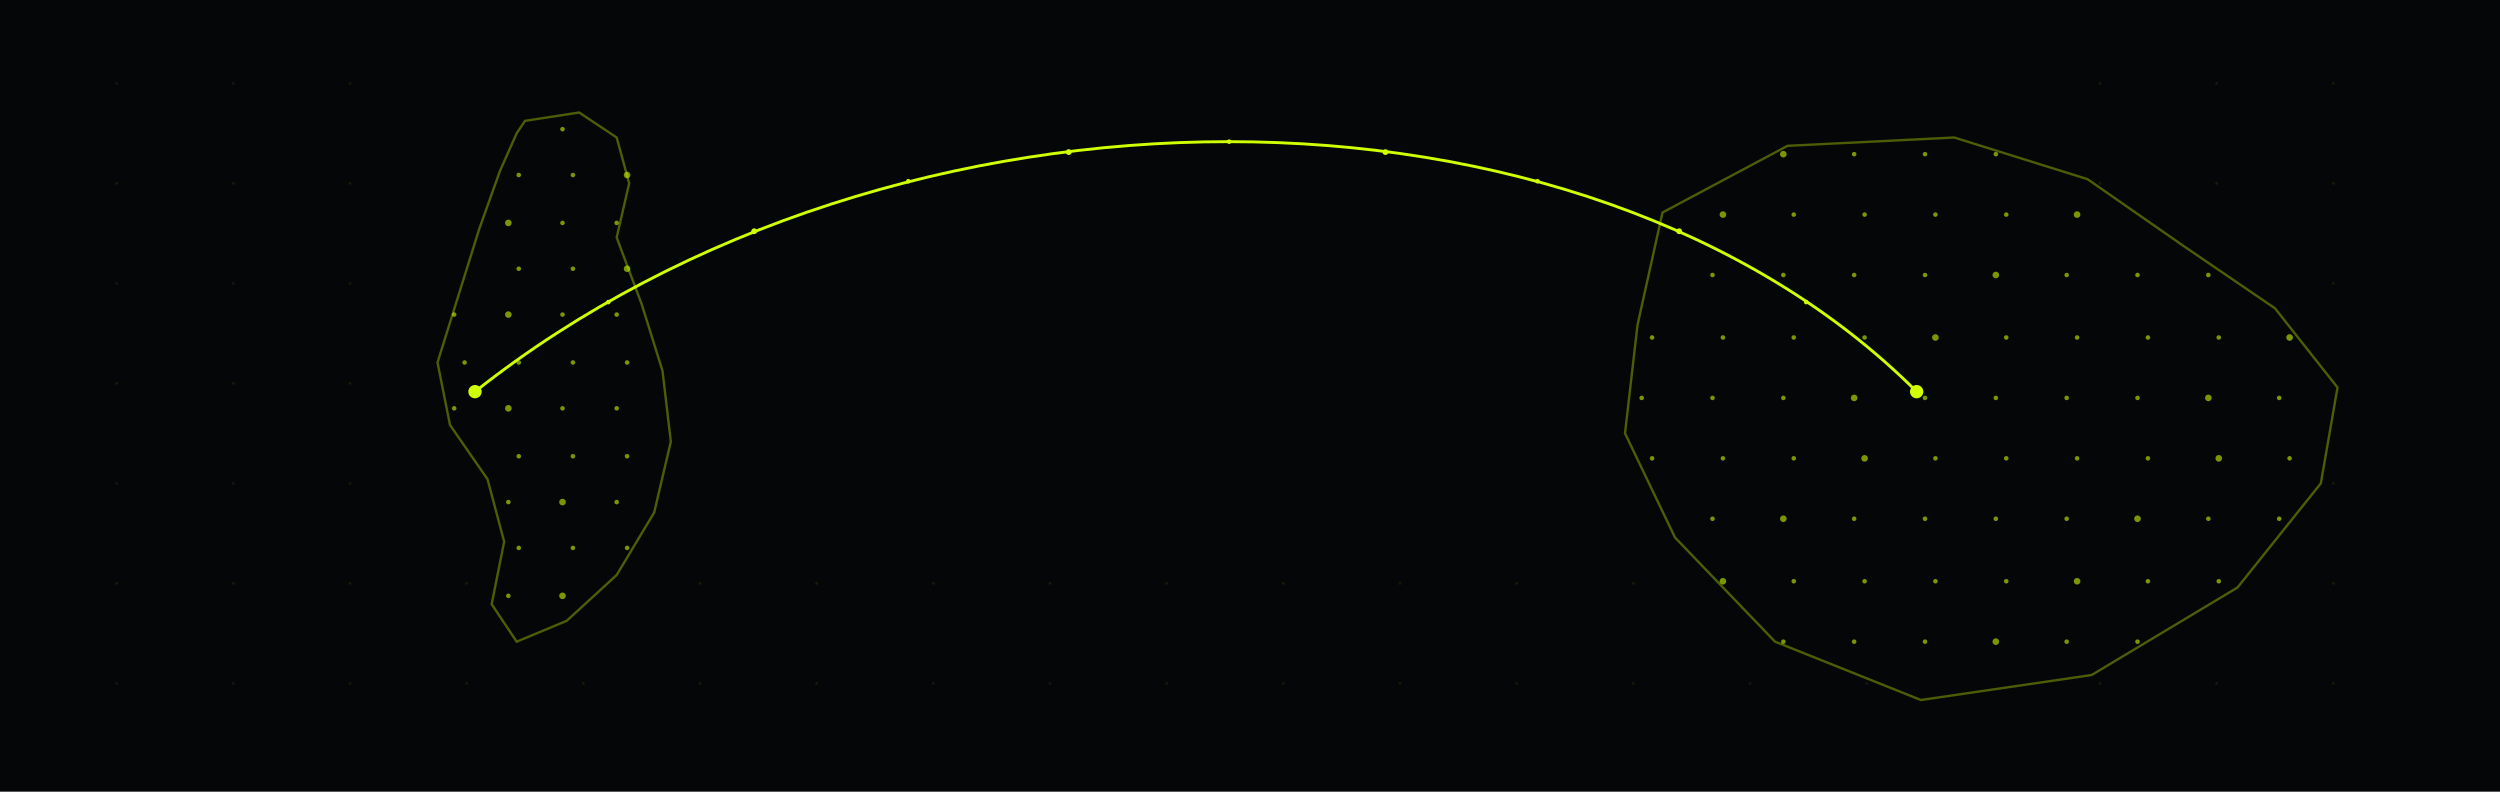
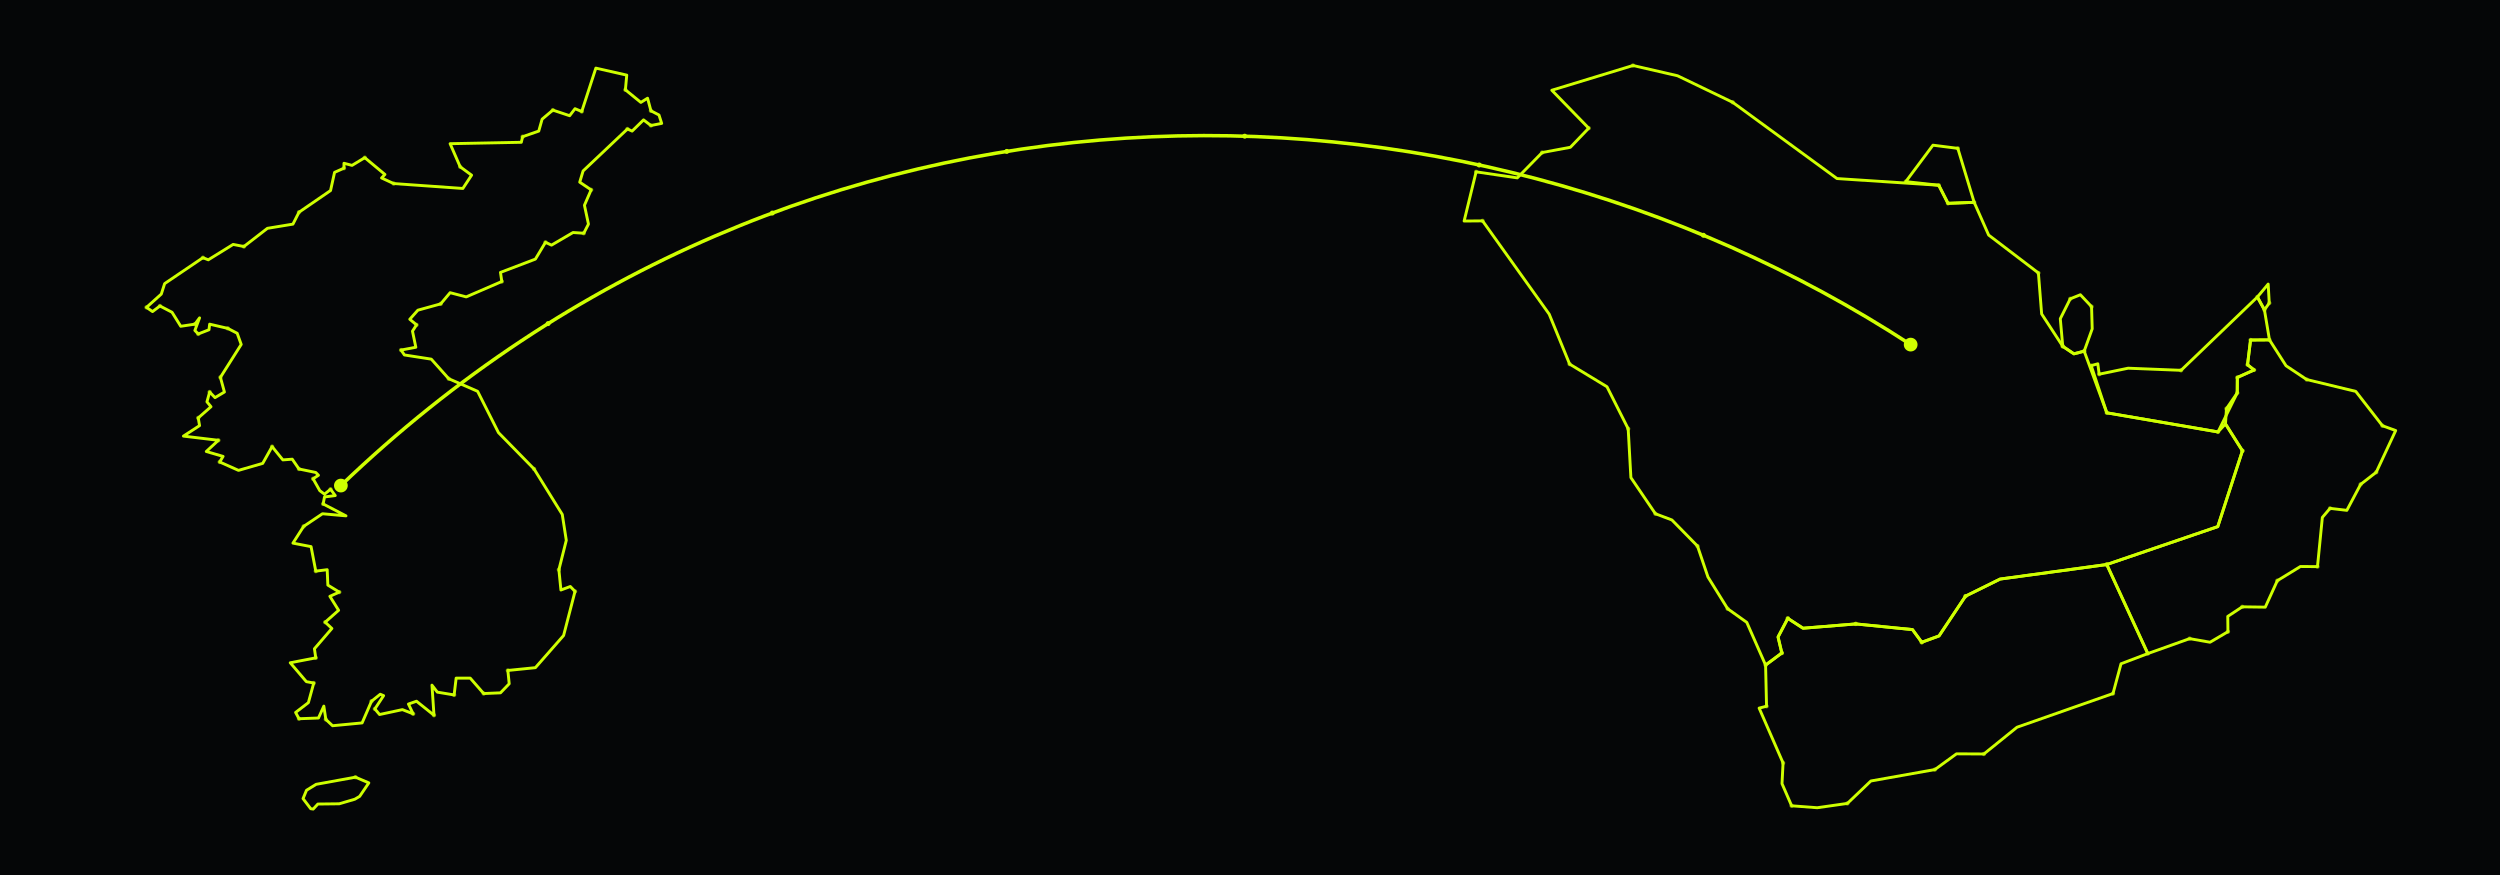
- <svg xmlns="http://www.w3.org/2000/svg" viewBox="0 0 1200 380" fill="none">
-   <rect width="1200" height="380" fill="#050607" />
-   <g fill="#cfff00" opacity=".08">
-     <circle cx="56" cy="40" r="0.7" />
-     <circle cx="112" cy="40" r="0.7" />
-     <circle cx="168" cy="40" r="0.7" />
-     <circle cx="1008" cy="40" r="0.7" />
-     <circle cx="1064" cy="40" r="0.7" />
-     <circle cx="1120" cy="40" r="0.7" />
-     <circle cx="56" cy="88" r="0.7" />
-     <circle cx="112" cy="88" r="0.7" />
-     <circle cx="168" cy="88" r="0.7" />
-     <circle cx="1008" cy="88" r="0.7" />
-     <circle cx="1064" cy="88" r="0.7" />
-     <circle cx="1120" cy="88" r="0.7" />
-     <circle cx="56" cy="136" r="0.7" />
-     <circle cx="112" cy="136" r="0.7" />
-     <circle cx="168" cy="136" r="0.7" />
-     <circle cx="1120" cy="136" r="0.7" />
-     <circle cx="56" cy="184" r="0.7" />
-     <circle cx="112" cy="184" r="0.7" />
-     <circle cx="168" cy="184" r="0.7" />
-     <circle cx="56" cy="232" r="0.7" />
-     <circle cx="112" cy="232" r="0.7" />
-     <circle cx="168" cy="232" r="0.7" />
-     <circle cx="1120" cy="232" r="0.7" />
-     <circle cx="56" cy="280" r="0.7" />
-     <circle cx="112" cy="280" r="0.7" />
-     <circle cx="168" cy="280" r="0.7" />
-     <circle cx="224" cy="280" r="0.7" />
-     <circle cx="336" cy="280" r="0.7" />
-     <circle cx="392" cy="280" r="0.7" />
-     <circle cx="448" cy="280" r="0.7" />
-     <circle cx="504" cy="280" r="0.7" />
-     <circle cx="560" cy="280" r="0.7" />
-     <circle cx="616" cy="280" r="0.7" />
-     <circle cx="672" cy="280" r="0.7" />
-     <circle cx="728" cy="280" r="0.7" />
-     <circle cx="784" cy="280" r="0.7" />
-     <circle cx="1120" cy="280" r="0.7" />
-     <circle cx="56" cy="328" r="0.7" />
-     <circle cx="112" cy="328" r="0.7" />
-     <circle cx="168" cy="328" r="0.7" />
-     <circle cx="224" cy="328" r="0.7" />
-     <circle cx="280" cy="328" r="0.7" />
-     <circle cx="336" cy="328" r="0.7" />
-     <circle cx="392" cy="328" r="0.7" />
-     <circle cx="448" cy="328" r="0.7" />
-     <circle cx="504" cy="328" r="0.7" />
-     <circle cx="560" cy="328" r="0.7" />
-     <circle cx="616" cy="328" r="0.7" />
-     <circle cx="672" cy="328" r="0.7" />
-     <circle cx="728" cy="328" r="0.7" />
-     <circle cx="784" cy="328" r="0.7" />
-     <circle cx="840" cy="328" r="0.7" />
-     <circle cx="896" cy="328" r="0.7" />
-     <circle cx="1008" cy="328" r="0.7" />
-     <circle cx="1064" cy="328" r="0.7" />
-     <circle cx="1120" cy="328" r="0.7" />
+ <svg xmlns="http://www.w3.org/2000/svg" viewBox="0 0 1200 420" fill="none">
+   <rect width="1200" height="420" fill="#050607" />
+   <g stroke="#cfff00" stroke-width="1.4" stroke-linejoin="round" stroke-linecap="round">
+     <path d="M70.32 147.54 L77.42 141.16 L79.03 136.13 L97.40 123.70 L99.98 124.71 L111.91 117.32 L117.07 118.33 L128.35 109.60 L140.61 107.58 L143.51 101.87 L158.66 91.46 L160.59 82.73 L165.11 80.72 L165.11 78.37 L168.98 79.38 L175.10 75.68 L184.77 83.74 L183.16 85.42 L188.96 88.11 L222.17 90.46 L226.36 84.08 L220.88 80.05 L216.05 68.97 L250.22 68.30 L250.87 65.61 L258.60 62.92 L260.21 57.21 L265.37 52.85 L273.43 55.54 L276.01 52.18 L279.24 53.52 L286.01 32.70 L300.84 36.06 L300.19 43.11 L307.61 49.15 L310.83 47.14 L312.44 53.18 L316.31 55.20 L317.60 59.23 L312.44 60.24 L308.90 57.55 L303.42 62.92 L301.16 61.92 L279.88 82.06 L278.27 87.44 L283.75 91.13 L280.53 98.52 L282.46 107.58 L280.20 111.95 L275.05 111.61 L264.73 117.66 L261.83 116.31 L256.99 124.37 L240.23 130.75 L240.87 135.12 L223.78 142.51 L216.05 140.49 L211.53 145.86 L200.57 148.89 L196.70 153.25 L199.93 155.94 L197.99 158.96 L199.60 166.68 L192.51 168.03 L194.12 170.38 L207.02 172.39 L215.40 181.79 L229.26 187.84 L239.26 207.65 L256.35 225.11 L269.89 246.94 L271.82 259.36 L268.27 273.46 L269.24 283.20 L273.76 281.52 L276.01 283.87 L270.53 305.03 L256.99 320.48 L243.77 321.82 L244.42 328.20 L240.23 332.56 L232.17 332.90 L225.72 325.51 L218.95 325.51 L217.98 333.57 L209.92 332.23 L207.34 328.87 L208.31 343.31 L199.93 336.59 L196.06 337.94 L198.31 342.64 L193.16 340.62 L182.19 342.97 L179.94 340.29 L184.13 333.91 L182.52 333.24 L178.33 336.59 L173.81 347.00 L159.63 348.35 L156.40 345.32 L155.44 338.94 L152.86 344.65 L143.51 344.99 L141.89 341.97 L148.02 337.27 L150.60 327.86 L147.05 327.19 L139.32 318.13 L151.57 315.77 L150.92 311.41 L159.30 301.67 L156.08 298.65 L162.53 292.94 L158.34 286.23 L162.85 284.21 L157.37 280.85 L157.05 273.46 L151.57 274.14 L149.31 262.38 L140.61 260.70 L145.76 252.65 L154.79 246.60 L166.07 247.61 L155.11 241.90 L155.76 238.54 L160.92 237.87 L158.66 234.85 L155.76 237.20 L153.50 235.52 L150.28 229.81 L152.86 228.13 L151.57 226.79 L143.51 225.11 L140.28 220.41 L135.77 220.75 L130.61 214.37 L126.10 222.42 L114.49 225.78 L105.46 221.75 L107.08 219.07 L99.02 216.72 L104.82 211.34 L88.05 209.33 L95.79 204.29 L95.15 200.60 L101.27 195.23 L99.34 192.87 L100.63 188.17 L103.21 190.86 L107.72 188.17 L105.79 181.12 L115.78 165.34 L113.85 159.97 L109.33 157.62 L100.63 155.60 L100.31 158.29 L95.15 160.30 L93.54 158.62 L95.79 152.58 L93.54 155.60 L86.76 156.61 L82.57 149.89 L76.77 146.87 L73.22 149.56 L70.32 147.54" />
+     <path d="M170.61 373.05 L151.74 376.48 L147.12 379.33 L145.46 383.34 L149.14 388.18 L150.34 388.35 L152.57 385.94 L162.83 385.82 L170.30 383.63 L172.63 382.26 L177.03 375.78 L170.61 373.05" />
+     <path d="M847.48 319.24 L838.45 298.73 L829.28 292.21 L819.81 276.95 L814.80 262.12 L802.52 249.59 L794.60 246.60 L782.83 229.26 L781.53 205.82 L771.35 185.64 L753.42 174.77 L743.62 150.80 L711.63 106.02 L702.78 106.10 L708.53 82.48 L728.30 85.38 L740.23 73.22 L753.78 70.70 L762.58 61.52 L744.87 43.32 L783.83 31.44 L805.22 36.37 L831.69 49.11 L881.76 85.71 L930.61 88.92 L935.03 97.60 L947.60 97.12 L954.55 112.82 L978.43 131.02 L979.99 150.70 L990.12 166.23 L995.48 169.84 L1000.41 168.55 L1011.26 198.15 L1064.65 207.33 L1068.23 203.48 L1076.37 216.37 L1064.53 252.77 L1011.25 270.97 L960.04 277.95 L943.46 286.14 L930.73 305.25 L922.44 308.28 L918.00 302.21 L890.77 299.48 L865.46 301.55 L858.16 296.81 L853.46 305.76 L855.28 313.43 L847.48 319.24" />
+     <path d="M1030.94 313.72 L1018.09 318.61 L1014.24 332.90 L968.17 349.07 L952.27 361.91 L939.12 361.84 L928.74 369.39 L898.02 374.87 L886.74 385.64 L872.27 387.71 L859.98 386.78 L855.36 376.15 L855.87 366.20 L844.38 339.89 L847.94 339.00 L847.48 319.24 L855.28 313.43 L853.46 305.76 L858.16 296.81 L865.46 301.55 L890.77 299.48 L918.00 302.21 L922.44 308.28 L930.73 305.25 L943.46 286.14 L960.04 277.95 L1011.25 270.97 L1030.94 313.72" />
+     <path d="M1133.11 232.49 L1126.48 244.96 L1118.42 244.01 L1114.73 248.35 L1112.39 271.98 L1104.21 271.92 L1093.12 278.72 L1087.33 291.43 L1076.28 291.28 L1069.33 295.86 L1069.41 303.21 L1060.82 308.27 L1051.02 306.55 L1030.94 313.72 L1011.25 270.97 L1064.53 252.77 L1076.37 216.37 L1068.23 203.48 L1068.70 196.15 L1073.87 188.62 L1073.92 181.18 L1081.96 177.59 L1078.81 175.06 L1080.27 163.21 L1089.34 163.14 L1097.30 175.57 L1107.22 182.18 L1130.77 187.87 L1143.57 204.35 L1149.93 206.66 L1140.59 226.67 L1133.11 232.49" />
+     <path d="M1089.24 145.46 L1086.93 148.76 L1083.55 142.56 L1088.72 136.36 L1089.24 145.46" />
+     <path d="M1003.78 175.50 L1006.94 174.62 L1007.60 179.61 L1021.50 176.74 L1046.91 177.75 L1083.55 142.56 L1086.93 148.76 L1089.34 163.14 L1080.27 163.21 L1078.81 175.06 L1081.96 177.59 L1073.92 181.18 L1073.87 188.62 L1064.65 207.33 L1011.26 198.15 L1003.78 175.50" />
+     <path d="M990.12 166.23 L988.94 152.99 L993.72 143.44 L998.58 141.48 L1003.95 147.19 L1004.26 157.84 L1000.41 168.55 L995.48 169.84 L990.12 166.23" />
+     <path d="M939.75 71.21 L947.60 97.12 L935.03 97.60 L930.61 88.92 L914.78 87.17 L927.82 69.69 L939.75 71.21" />
  </g>
-   <path d="M252.0 58.0 L278.0 54.0 L296.0 66.0 L302.0 88.0 L296.0 114.0 L308.0 146.0 L318.0 178.0 L322.0 212.0 L314.0 246.0 L296.0 276.0 L272.0 298.0 L248.0 308.0 L236.0 290.0 L242.0 260.0 L234.0 230.0 L216.0 204.0 L210.0 174.0 L220.0 142.0 L230.0 110.0 L240.0 82.0 L248.0 64.0 Z" stroke="#cfff00" stroke-opacity=".35" stroke-width="1.15" />
-   <path d="M798.0 102.0 L858.0 70.0 L938.0 66.0 L1002.0 86.0 L1048.0 118.0 L1092.0 148.0 L1122.0 186.0 L1114.0 232.0 L1074.0 282.0 L1004.0 324.0 L922.0 336.0 L852.0 308.0 L804.0 258.0 L780.0 208.0 L786.0 156.0 Z" stroke="#cfff00" stroke-opacity=".35" stroke-width="1.15" />
-   <g fill="#cfff00" opacity=".58">
-     <circle cx="270" cy="62" r="1.1" />
-     <circle cx="249" cy="84" r="1.1" />
-     <circle cx="275" cy="84" r="1.1" />
-     <circle cx="301" cy="84" r="1.6" />
-     <circle cx="244" cy="107" r="1.6" />
-     <circle cx="270" cy="107" r="1.1" />
-     <circle cx="296" cy="107" r="1.1" />
-     <circle cx="249" cy="129" r="1.1" />
-     <circle cx="275" cy="129" r="1.1" />
-     <circle cx="301" cy="129" r="1.6" />
-     <circle cx="218" cy="151" r="1.1" />
-     <circle cx="244" cy="151" r="1.6" />
-     <circle cx="270" cy="151" r="1.1" />
-     <circle cx="296" cy="151" r="1.1" />
-     <circle cx="223" cy="174" r="1.1" />
-     <circle cx="249" cy="174" r="1.1" />
-     <circle cx="275" cy="174" r="1.1" />
-     <circle cx="301" cy="174" r="1.1" />
-     <circle cx="218" cy="196" r="1.1" />
-     <circle cx="244" cy="196" r="1.6" />
-     <circle cx="270" cy="196" r="1.1" />
-     <circle cx="296" cy="196" r="1.1" />
-     <circle cx="249" cy="219" r="1.1" />
-     <circle cx="275" cy="219" r="1.1" />
-     <circle cx="301" cy="219" r="1.1" />
-     <circle cx="244" cy="241" r="1.1" />
-     <circle cx="270" cy="241" r="1.6" />
-     <circle cx="296" cy="241" r="1.1" />
-     <circle cx="249" cy="263" r="1.1" />
-     <circle cx="275" cy="263" r="1.1" />
-     <circle cx="301" cy="263" r="1.1" />
-     <circle cx="244" cy="286" r="1.1" />
-     <circle cx="270" cy="286" r="1.6" />
-     <circle cx="856" cy="74" r="1.6" />
-     <circle cx="890" cy="74" r="1.1" />
-     <circle cx="924" cy="74" r="1.1" />
-     <circle cx="958" cy="74" r="1.1" />
-     <circle cx="827" cy="103" r="1.6" />
-     <circle cx="861" cy="103" r="1.1" />
-     <circle cx="895" cy="103" r="1.1" />
-     <circle cx="929" cy="103" r="1.1" />
-     <circle cx="963" cy="103" r="1.1" />
-     <circle cx="997" cy="103" r="1.6" />
-     <circle cx="822" cy="132" r="1.1" />
-     <circle cx="856" cy="132" r="1.1" />
-     <circle cx="890" cy="132" r="1.1" />
-     <circle cx="924" cy="132" r="1.1" />
-     <circle cx="958" cy="132" r="1.6" />
-     <circle cx="992" cy="132" r="1.1" />
-     <circle cx="1026" cy="132" r="1.1" />
-     <circle cx="1060" cy="132" r="1.1" />
-     <circle cx="793" cy="162" r="1.1" />
-     <circle cx="827" cy="162" r="1.1" />
-     <circle cx="861" cy="162" r="1.1" />
-     <circle cx="895" cy="162" r="1.1" />
-     <circle cx="929" cy="162" r="1.6" />
-     <circle cx="963" cy="162" r="1.1" />
-     <circle cx="997" cy="162" r="1.1" />
-     <circle cx="1031" cy="162" r="1.1" />
-     <circle cx="1065" cy="162" r="1.1" />
-     <circle cx="1099" cy="162" r="1.6" />
-     <circle cx="788" cy="191" r="1.1" />
-     <circle cx="822" cy="191" r="1.1" />
-     <circle cx="856" cy="191" r="1.1" />
-     <circle cx="890" cy="191" r="1.6" />
-     <circle cx="924" cy="191" r="1.1" />
-     <circle cx="958" cy="191" r="1.1" />
-     <circle cx="992" cy="191" r="1.1" />
-     <circle cx="1026" cy="191" r="1.1" />
-     <circle cx="1060" cy="191" r="1.6" />
-     <circle cx="1094" cy="191" r="1.1" />
-     <circle cx="793" cy="220" r="1.1" />
-     <circle cx="827" cy="220" r="1.1" />
-     <circle cx="861" cy="220" r="1.1" />
-     <circle cx="895" cy="220" r="1.6" />
-     <circle cx="929" cy="220" r="1.1" />
-     <circle cx="963" cy="220" r="1.1" />
-     <circle cx="997" cy="220" r="1.1" />
-     <circle cx="1031" cy="220" r="1.1" />
-     <circle cx="1065" cy="220" r="1.6" />
-     <circle cx="1099" cy="220" r="1.1" />
-     <circle cx="822" cy="249" r="1.1" />
-     <circle cx="856" cy="249" r="1.6" />
-     <circle cx="890" cy="249" r="1.1" />
-     <circle cx="924" cy="249" r="1.1" />
-     <circle cx="958" cy="249" r="1.1" />
-     <circle cx="992" cy="249" r="1.1" />
-     <circle cx="1026" cy="249" r="1.6" />
-     <circle cx="1060" cy="249" r="1.1" />
-     <circle cx="1094" cy="249" r="1.1" />
-     <circle cx="827" cy="279" r="1.6" />
-     <circle cx="861" cy="279" r="1.1" />
-     <circle cx="895" cy="279" r="1.1" />
-     <circle cx="929" cy="279" r="1.1" />
-     <circle cx="963" cy="279" r="1.1" />
-     <circle cx="997" cy="279" r="1.6" />
-     <circle cx="1031" cy="279" r="1.1" />
-     <circle cx="1065" cy="279" r="1.1" />
-     <circle cx="856" cy="308" r="1.1" />
-     <circle cx="890" cy="308" r="1.1" />
-     <circle cx="924" cy="308" r="1.1" />
-     <circle cx="958" cy="308" r="1.6" />
-     <circle cx="992" cy="308" r="1.1" />
-     <circle cx="1026" cy="308" r="1.1" />
-   </g>
-   <path d="M228 188 C430 28 760 28 920 188" stroke="#cfff00" stroke-width="1.4" stroke-linecap="round" />
+   <path d="M163.62 233.07 C383.6 22.0, 697.1 22.0, 917.12 165.41" stroke="#cfff00" stroke-width="1.7" stroke-linecap="round" />
  <g fill="#cfff00">
-     <circle cx="292" cy="145" r="1.1" />
-     <circle cx="362" cy="111" r="1.4" />
-     <circle cx="436" cy="87" r="1.1" />
-     <circle cx="513" cy="73" r="1.4" />
-     <circle cx="590" cy="68" r="1.1" />
-     <circle cx="665" cy="73" r="1.4" />
-     <circle cx="738" cy="87" r="1.1" />
-     <circle cx="806" cy="111" r="1.4" />
-     <circle cx="867" cy="145" r="1.1" />
-     <circle cx="228" cy="188" r="3.2" />
-     <circle cx="920" cy="188" r="3.2" />
+     <circle cx="70.32" cy="147.54" r="1.05" opacity=".5" />
+     <circle cx="97.40" cy="123.70" r="1.05" opacity=".5" />
+     <circle cx="117.07" cy="118.33" r="1.05" opacity=".5" />
+     <circle cx="143.51" cy="101.87" r="1.05" opacity=".5" />
+     <circle cx="165.11" cy="80.72" r="1.05" opacity=".5" />
+     <circle cx="175.10" cy="75.68" r="1.05" opacity=".5" />
+     <circle cx="188.96" cy="88.11" r="1.05" opacity=".5" />
+     <circle cx="220.88" cy="80.05" r="1.05" opacity=".5" />
+     <circle cx="250.87" cy="65.61" r="1.05" opacity=".5" />
+     <circle cx="265.37" cy="52.85" r="1.05" opacity=".5" />
+     <circle cx="279.24" cy="53.52" r="1.05" opacity=".5" />
+     <circle cx="300.19" cy="43.11" r="1.05" opacity=".5" />
+     <circle cx="312.44" cy="53.18" r="1.05" opacity=".5" />
+     <circle cx="312.44" cy="60.24" r="1.05" opacity=".5" />
+     <circle cx="301.16" cy="61.92" r="1.05" opacity=".5" />
+     <circle cx="283.75" cy="91.13" r="1.05" opacity=".5" />
+     <circle cx="280.20" cy="111.95" r="1.05" opacity=".5" />
+     <circle cx="261.83" cy="116.31" r="1.05" opacity=".5" />
+     <circle cx="240.87" cy="135.12" r="1.05" opacity=".5" />
+     <circle cx="211.53" cy="145.86" r="1.05" opacity=".5" />
+     <circle cx="199.93" cy="155.94" r="1.05" opacity=".5" />
+     <circle cx="192.51" cy="168.03" r="1.05" opacity=".5" />
+     <circle cx="215.40" cy="181.79" r="1.05" opacity=".5" />
+     <circle cx="256.35" cy="225.11" r="1.05" opacity=".5" />
+     <circle cx="268.27" cy="273.46" r="1.05" opacity=".5" />
+     <circle cx="276.01" cy="283.87" r="1.05" opacity=".5" />
+     <circle cx="243.77" cy="321.82" r="1.05" opacity=".5" />
+     <circle cx="232.17" cy="332.90" r="1.05" opacity=".5" />
+     <circle cx="217.98" cy="333.57" r="1.05" opacity=".5" />
+     <circle cx="208.31" cy="343.31" r="1.05" opacity=".5" />
+     <circle cx="198.31" cy="342.64" r="1.05" opacity=".5" />
+     <circle cx="179.94" cy="340.29" r="1.05" opacity=".5" />
+     <circle cx="178.33" cy="336.59" r="1.05" opacity=".5" />
+     <circle cx="156.40" cy="345.32" r="1.05" opacity=".5" />
+     <circle cx="143.51" cy="344.99" r="1.05" opacity=".5" />
+     <circle cx="150.60" cy="327.86" r="1.05" opacity=".5" />
+     <circle cx="151.57" cy="315.77" r="1.05" opacity=".5" />
+     <circle cx="156.08" cy="298.65" r="1.05" opacity=".5" />
+     <circle cx="162.85" cy="284.21" r="1.05" opacity=".5" />
+     <circle cx="151.57" cy="274.14" r="1.05" opacity=".5" />
+     <circle cx="145.76" cy="252.65" r="1.05" opacity=".5" />
+     <circle cx="155.11" cy="241.90" r="1.05" opacity=".5" />
+     <circle cx="158.66" cy="234.85" r="1.05" opacity=".5" />
+     <circle cx="150.28" cy="229.81" r="1.05" opacity=".5" />
+     <circle cx="143.51" cy="225.11" r="1.05" opacity=".5" />
+     <circle cx="130.61" cy="214.37" r="1.05" opacity=".5" />
+     <circle cx="105.46" cy="221.75" r="1.05" opacity=".5" />
+     <circle cx="104.82" cy="211.34" r="1.05" opacity=".5" />
+     <circle cx="95.15" cy="200.60" r="1.05" opacity=".5" />
+     <circle cx="100.63" cy="188.17" r="1.05" opacity=".5" />
+     <circle cx="105.79" cy="181.12" r="1.05" opacity=".5" />
+     <circle cx="109.33" cy="157.62" r="1.05" opacity=".5" />
+     <circle cx="95.15" cy="160.30" r="1.05" opacity=".5" />
+     <circle cx="93.54" cy="155.60" r="1.05" opacity=".5" />
+     <circle cx="76.77" cy="146.87" r="1.05" opacity=".5" />
+     <circle cx="170.61" cy="373.05" r="1.05" opacity=".5" />
+     <circle cx="847.48" cy="319.24" r="1.05" opacity=".5" />
+     <circle cx="829.28" cy="292.21" r="1.05" opacity=".5" />
+     <circle cx="814.80" cy="262.12" r="1.05" opacity=".5" />
+     <circle cx="794.60" cy="246.60" r="1.05" opacity=".5" />
+     <circle cx="781.53" cy="205.82" r="1.05" opacity=".5" />
+     <circle cx="753.42" cy="174.77" r="1.05" opacity=".5" />
+     <circle cx="711.63" cy="106.02" r="1.05" opacity=".5" />
+     <circle cx="708.53" cy="82.48" r="1.05" opacity=".5" />
+     <circle cx="740.23" cy="73.22" r="1.05" opacity=".5" />
+     <circle cx="762.58" cy="61.52" r="1.05" opacity=".5" />
+     <circle cx="783.83" cy="31.44" r="1.05" opacity=".5" />
+     <circle cx="831.69" cy="49.11" r="1.05" opacity=".5" />
+     <circle cx="930.61" cy="88.92" r="1.05" opacity=".5" />
+     <circle cx="947.60" cy="97.12" r="1.05" opacity=".5" />
+     <circle cx="978.43" cy="131.02" r="1.05" opacity=".5" />
+     <circle cx="990.12" cy="166.23" r="1.05" opacity=".5" />
+     <circle cx="1000.41" cy="168.55" r="1.05" opacity=".5" />
+     <circle cx="1064.65" cy="207.33" r="1.05" opacity=".5" />
+     <circle cx="1076.37" cy="216.37" r="1.05" opacity=".5" />
+     <circle cx="1011.25" cy="270.97" r="1.05" opacity=".5" />
+     <circle cx="943.46" cy="286.14" r="1.05" opacity=".5" />
+     <circle cx="922.44" cy="308.28" r="1.05" opacity=".5" />
+     <circle cx="890.77" cy="299.48" r="1.05" opacity=".5" />
+     <circle cx="858.16" cy="296.81" r="1.05" opacity=".5" />
+     <circle cx="855.28" cy="313.43" r="1.05" opacity=".5" />
+     <circle cx="1030.94" cy="313.72" r="1.05" opacity=".5" />
+     <circle cx="1014.24" cy="332.90" r="1.05" opacity=".5" />
+     <circle cx="952.27" cy="361.91" r="1.05" opacity=".5" />
+     <circle cx="928.74" cy="369.39" r="1.05" opacity=".5" />
+     <circle cx="886.74" cy="385.64" r="1.05" opacity=".5" />
+     <circle cx="859.98" cy="386.78" r="1.05" opacity=".5" />
+     <circle cx="855.87" cy="366.20" r="1.05" opacity=".5" />
+     <circle cx="847.94" cy="339.00" r="1.05" opacity=".5" />
+     <circle cx="855.28" cy="313.43" r="1.05" opacity=".5" />
+     <circle cx="858.16" cy="296.81" r="1.05" opacity=".5" />
+     <circle cx="890.77" cy="299.48" r="1.05" opacity=".5" />
+     <circle cx="922.44" cy="308.28" r="1.05" opacity=".5" />
+     <circle cx="943.46" cy="286.14" r="1.05" opacity=".5" />
+     <circle cx="1011.25" cy="270.97" r="1.05" opacity=".5" />
+     <circle cx="1133.11" cy="232.49" r="1.05" opacity=".5" />
+     <circle cx="1118.42" cy="244.01" r="1.05" opacity=".5" />
+     <circle cx="1112.39" cy="271.98" r="1.05" opacity=".5" />
+     <circle cx="1093.12" cy="278.72" r="1.05" opacity=".5" />
+     <circle cx="1076.28" cy="291.28" r="1.05" opacity=".5" />
+     <circle cx="1069.41" cy="303.21" r="1.05" opacity=".5" />
+     <circle cx="1051.02" cy="306.55" r="1.05" opacity=".5" />
+     <circle cx="1011.25" cy="270.97" r="1.05" opacity=".5" />
+     <circle cx="1076.37" cy="216.37" r="1.05" opacity=".5" />
+     <circle cx="1068.70" cy="196.15" r="1.05" opacity=".5" />
+     <circle cx="1073.92" cy="181.18" r="1.05" opacity=".5" />
+     <circle cx="1078.81" cy="175.06" r="1.05" opacity=".5" />
+     <circle cx="1089.34" cy="163.14" r="1.05" opacity=".5" />
+     <circle cx="1107.22" cy="182.18" r="1.05" opacity=".5" />
+     <circle cx="1143.57" cy="204.35" r="1.05" opacity=".5" />
+     <circle cx="1140.59" cy="226.67" r="1.05" opacity=".5" />
+     <circle cx="1089.24" cy="145.46" r="1.05" opacity=".5" />
+     <circle cx="1083.55" cy="142.56" r="1.05" opacity=".5" />
+     <circle cx="1003.78" cy="175.50" r="1.05" opacity=".5" />
+     <circle cx="1007.60" cy="179.61" r="1.05" opacity=".5" />
+     <circle cx="1046.91" cy="177.75" r="1.05" opacity=".5" />
+     <circle cx="1086.93" cy="148.76" r="1.05" opacity=".5" />
+     <circle cx="1080.27" cy="163.21" r="1.05" opacity=".5" />
+     <circle cx="1081.96" cy="177.59" r="1.05" opacity=".5" />
+     <circle cx="1073.87" cy="188.62" r="1.05" opacity=".5" />
+     <circle cx="1011.26" cy="198.15" r="1.05" opacity=".5" />
+     <circle cx="990.12" cy="166.23" r="1.05" opacity=".5" />
+     <circle cx="993.72" cy="143.44" r="1.05" opacity=".5" />
+     <circle cx="1003.95" cy="147.19" r="1.05" opacity=".5" />
+     <circle cx="1000.41" cy="168.55" r="1.05" opacity=".5" />
+     <circle cx="939.75" cy="71.21" r="1.05" opacity=".5" />
+     <circle cx="935.03" cy="97.60" r="1.05" opacity=".5" />
+     <circle cx="914.78" cy="87.17" r="1.05" opacity=".5" />
+     <circle cx="163.62" cy="233.07" r="3.3" />
+     <circle cx="263.08" cy="155.33" r="1.2" />
+     <circle cx="370.72" cy="102.26" r="1.2" />
+     <circle cx="483.27" cy="72.67" r="1.2" />
+     <circle cx="597.46" cy="65.37" r="1.2" />
+     <circle cx="710.01" cy="79.19" r="1.2" />
+     <circle cx="817.65" cy="112.93" r="1.2" />
+     <circle cx="917.12" cy="165.41" r="3.3" />
  </g>
</svg>
